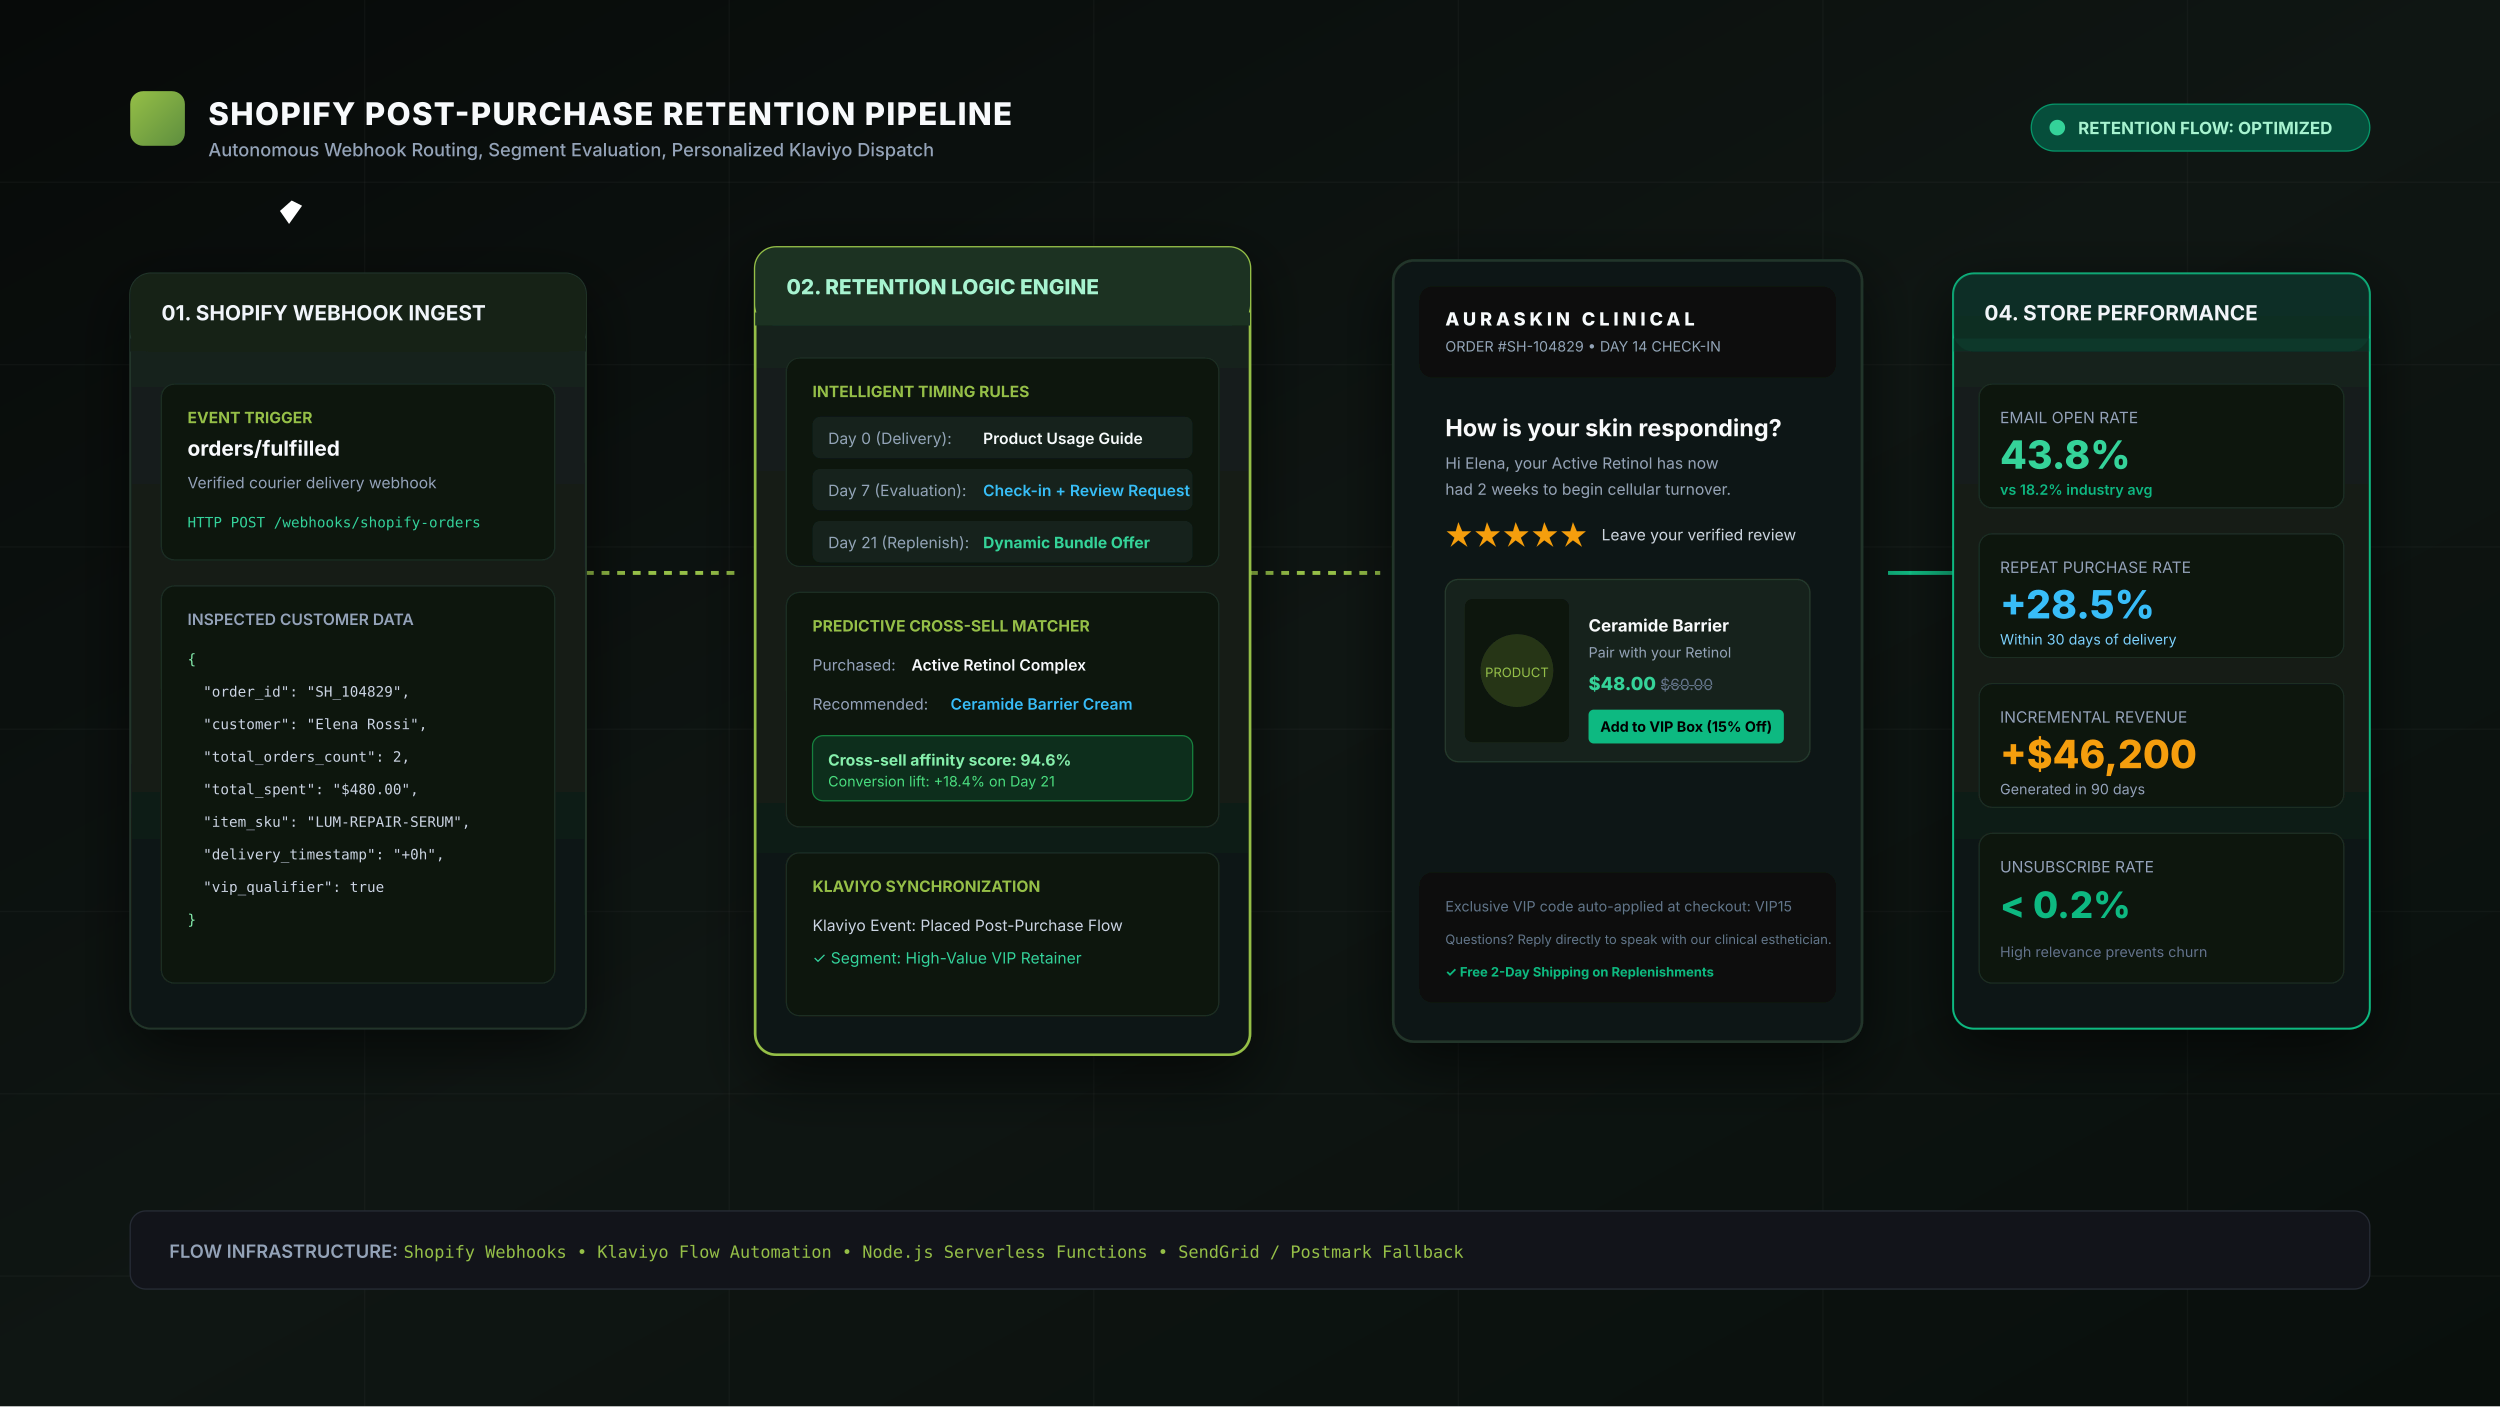
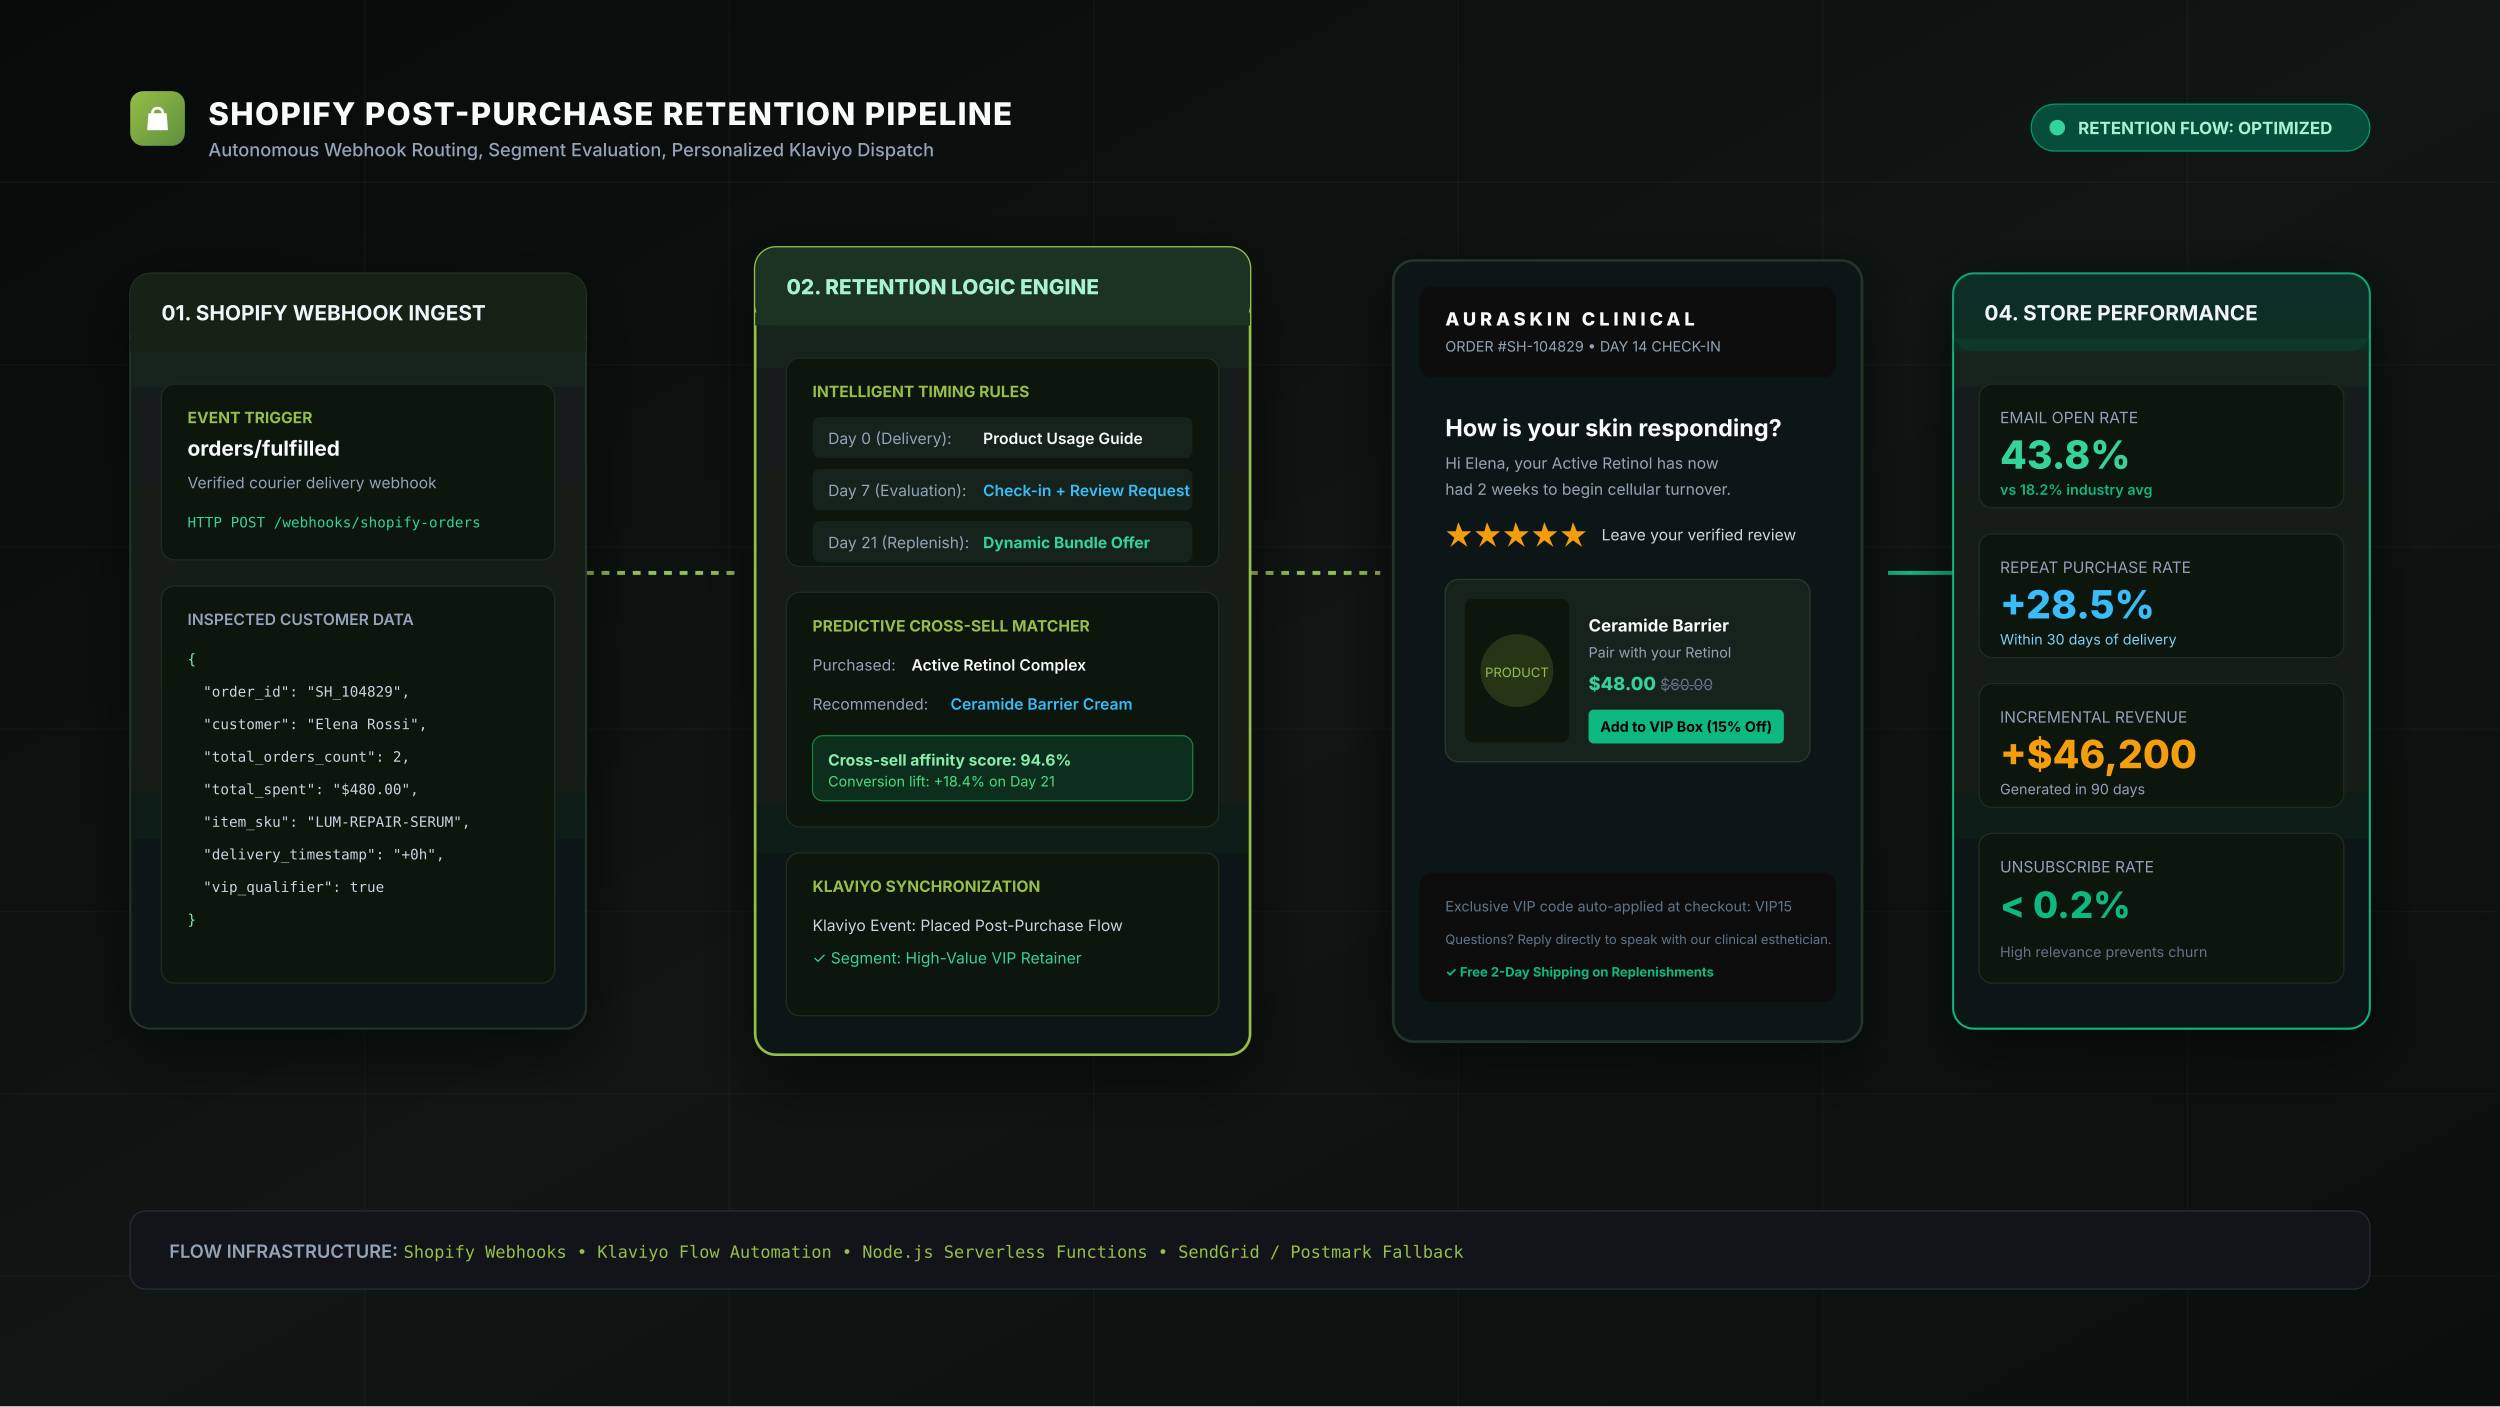
<svg xmlns="http://www.w3.org/2000/svg" viewBox="0 0 1920 1080" width="100%" height="100%">
  <defs>
    <linearGradient id="bg" x1="0" y1="0" x2="1" y2="1">
      <stop offset="0%" stop-color="#070a09" />
      <stop offset="50%" stop-color="#0f1613" />
      <stop offset="100%" stop-color="#090f0c" />
    </linearGradient>
    <linearGradient id="shopifyGreen" x1="0" y1="0" x2="1" y2="1">
      <stop offset="0%" stop-color="#95BF47" />
      <stop offset="100%" stop-color="#5E8E3E" />
    </linearGradient>
    <linearGradient id="emeraldGrad" x1="0" y1="0" x2="1" y2="1">
      <stop offset="0%" stop-color="#10B981" />
      <stop offset="100%" stop-color="#059669" />
    </linearGradient>
    <linearGradient id="cardBg" x1="0" y1="0" x2="0" y2="1">
      <stop offset="0%" stop-color="#17211C" />
      <stop offset="100%" stop-color="#0F1713" />
    </linearGradient>
    <filter id="shadow" x="-10%" y="-10%" width="120%" height="125%">
      <feDropShadow dx="0" dy="16" stdDeviation="24" flood-color="#000000" flood-opacity="0.6" />
    </filter>
  </defs>
  <rect width="1920" height="1080" fill="url(#bg)" />
  <g stroke="#ffffff" stroke-opacity="0.03" stroke-width="1">
    <path d="M 0,140 L 1920,140 M 0,280 L 1920,280 M 0,420 L 1920,420 M 0,560 L 1920,560 M 0,700 L 1920,700 M 0,840 L 1920,840 M 0,980 L 1920,980" />
    <path d="M 280,0 L 280,1080 M 560,0 L 560,1080 M 840,0 L 840,1080 M 1120,0 L 1120,1080 M 1400,0 L 1400,1080 M 1680,0 L 1680,1080" />
  </g>
  <g transform="translate(100, 70)">
    <rect width="42" height="42" rx="10" fill="url(#shopifyGreen)" />
-     <path d="M 124,84 L 115,92 L 122,102 L 132,88 Z" fill="#FFFFFF" />
+     <path d="M 21,12 C 18,12 16,14 16,17 L 14,17 L 13,30 L 29,30 L 28,17 L 26,17 C 26,14 24,12 21,12 Z M 21,14 C 22.5,14 24,15.2 24,17 L 18,17 C 18,15.2 19.5,14 21,14 Z" fill="#FFFFFF" />
    <text x="60" y="26" fill="#F8FAFC" font-family="'Inter', sans-serif" font-size="24" font-weight="800" letter-spacing="1">SHOPIFY POST-PURCHASE RETENTION PIPELINE</text>
    <text x="60" y="50" fill="#94A3B8" font-family="'Inter', sans-serif" font-size="14" font-weight="500">Autonomous Webhook Routing, Segment Evaluation, Personalized Klaviyo Dispatch</text>
    <rect x="1460" y="10" width="260" height="36" rx="18" fill="#064E3B" stroke="#059669" stroke-width="1" />
    <circle cx="1480" cy="28" r="6" fill="#34D399" />
    <text x="1496" y="33" fill="#A7F3D0" font-family="'Inter', sans-serif" font-size="13" font-weight="700">RETENTION FLOW: OPTIMIZED</text>
  </g>
  <path d="M 450,440 L 570,440" stroke="#95BF47" stroke-width="3" stroke-dasharray="6 6" />
  <path d="M 960,440 L 1060,440" stroke="#95BF47" stroke-width="3" stroke-dasharray="6 6" />
  <path d="M 1450,440 L 1530,440" stroke="#10B981" stroke-width="3" />
  <g transform="translate(100, 210)" filter="url(#shadow)">
    <rect width="350" height="580" rx="16" fill="url(#cardBg)" stroke="#23352B" stroke-width="1.5" />
    <rect width="350" height="60" rx="16" fill="#132018" />
    <rect x="0" y="50" width="350" height="10" fill="#132018" />
    <text x="24" y="36" fill="#F1F5F9" font-family="'Inter', sans-serif" font-size="16" font-weight="700">01. SHOPIFY WEBHOOK INGEST</text>
    <rect x="24" y="85" width="302" height="135" rx="10" fill="#0B120E" stroke="#1C2E23" />
    <text x="44" y="115" fill="#95BF47" font-family="'Inter', sans-serif" font-size="12" font-weight="700">EVENT TRIGGER</text>
    <text x="44" y="140" fill="#F8FAFC" font-family="'Inter', sans-serif" font-size="16" font-weight="700">orders/fulfilled</text>
    <text x="44" y="165" fill="#94A3B8" font-family="'Inter', sans-serif" font-size="12">Verified courier delivery webhook</text>
    <text x="44" y="195" fill="#34D399" font-family="'JetBrains Mono', monospace" font-size="11">HTTP POST /webhooks/shopify-orders</text>
    <rect x="24" y="240" width="302" height="305" rx="10" fill="#0B120E" stroke="#1C2E23" />
    <text x="44" y="270" fill="#94A3B8" font-family="'Inter', sans-serif" font-size="12" font-weight="600">INSPECTED CUSTOMER DATA</text>
    <g font-family="'JetBrains Mono', monospace" font-size="11" fill="#CBD5E1">
      <text x="44" y="300" fill="#86EFAC">{</text>
      <text x="56" y="325">"order_id": "SH_104829",</text>
      <text x="56" y="350">"customer": "Elena Rossi",</text>
      <text x="56" y="375">"total_orders_count": 2,</text>
      <text x="56" y="400">"total_spent": "$480.00",</text>
      <text x="56" y="425">"item_sku": "LUM-REPAIR-SERUM",</text>
      <text x="56" y="450">"delivery_timestamp": "+0h",</text>
      <text x="56" y="475">"vip_qualifier": true</text>
      <text x="44" y="500" fill="#86EFAC">}</text>
    </g>
  </g>
  <g transform="translate(580, 190)" filter="url(#shadow)">
    <rect width="380" height="620" rx="16" fill="url(#cardBg)" stroke="#95BF47" stroke-width="2" />
    <rect width="380" height="60" rx="16" fill="#1A3322" />
    <rect x="0" y="50" width="380" height="10" fill="#1A3322" />
    <text x="24" y="36" fill="#A7F3D0" font-family="'Inter', sans-serif" font-size="16" font-weight="800">02. RETENTION LOGIC ENGINE</text>
    <rect x="24" y="85" width="332" height="160" rx="10" fill="#0B120E" stroke="#1C2E23" />
    <text x="44" y="115" fill="#95BF47" font-family="'Inter', sans-serif" font-size="12" font-weight="700">INTELLIGENT TIMING RULES</text>
    <g font-family="'Inter', sans-serif" font-size="12">
      <rect x="44" y="130" width="292" height="32" rx="6" fill="#13241A" />
      <text x="56" y="151" fill="#94A3B8">Day 0 (Delivery):</text>
      <text x="175" y="151" fill="#F8FAFC" font-weight="600">Product Usage Guide</text>
      <rect x="44" y="170" width="292" height="32" rx="6" fill="#13241A" />
      <text x="56" y="191" fill="#94A3B8">Day 7 (Evaluation):</text>
      <text x="175" y="191" fill="#38BDF8" font-weight="600">Check-in + Review Request</text>
      <rect x="44" y="210" width="292" height="32" rx="6" fill="#13241A" />
      <text x="56" y="231" fill="#94A3B8">Day 21 (Replenish):</text>
      <text x="175" y="231" fill="#34D399" font-weight="700">Dynamic Bundle Offer</text>
    </g>
    <rect x="24" y="265" width="332" height="180" rx="10" fill="#0B120E" stroke="#1C2E23" />
    <text x="44" y="295" fill="#95BF47" font-family="'Inter', sans-serif" font-size="12" font-weight="700">PREDICTIVE CROSS-SELL MATCHER</text>
    <text x="44" y="325" fill="#94A3B8" font-family="'Inter', sans-serif" font-size="12">Purchased:</text>
    <text x="120" y="325" fill="#F8FAFC" font-family="'Inter', sans-serif" font-size="12" font-weight="600">Active Retinol Complex</text>
    <text x="44" y="355" fill="#94A3B8" font-family="'Inter', sans-serif" font-size="12">Recommended:</text>
    <text x="150" y="355" fill="#38BDF8" font-family="'Inter', sans-serif" font-size="12" font-weight="600">Ceramide Barrier Cream</text>
    <rect x="44" y="375" width="292" height="50" rx="8" fill="#0D2E1B" stroke="#15803D" />
    <text x="56" y="398" fill="#86EFAC" font-family="'Inter', sans-serif" font-size="12" font-weight="700">Cross-sell affinity score: 94.6%</text>
    <text x="56" y="414" fill="#4ADE80" font-family="'Inter', sans-serif" font-size="11">Conversion lift: +18.4% on Day 21</text>
    <rect x="24" y="465" width="332" height="125" rx="10" fill="#0B120E" stroke="#1C2E23" />
    <text x="44" y="495" fill="#95BF47" font-family="'Inter', sans-serif" font-size="12" font-weight="700">KLAVIYO SYNCHRONIZATION</text>
    <text x="44" y="525" fill="#CBD5E1" font-family="'Inter', sans-serif" font-size="12">Klaviyo Event: Placed Post-Purchase Flow</text>
    <text x="44" y="550" fill="#34D399" font-family="'Inter', sans-serif" font-size="12">✓ Segment: High-Value VIP Retainer</text>
  </g>
  <g transform="translate(1070, 200)" filter="url(#shadow)">
    <rect width="360" height="600" rx="16" fill="#111814" stroke="#23352B" stroke-width="2" />
    <rect x="20" y="20" width="320" height="70" rx="10" fill="#090F0B" />
    <text x="40" y="50" fill="#F8FAFC" font-family="'Inter', sans-serif" font-size="14" font-weight="800" letter-spacing="3">AURASKIN CLINICAL</text>
    <text x="40" y="70" fill="#94A3B8" font-family="'Inter', sans-serif" font-size="11">ORDER #SH-104829 • DAY 14 CHECK-IN</text>
    <g transform="translate(40, 115)">
      <text x="0" y="20" fill="#F8FAFC" font-family="'Inter', sans-serif" font-size="18" font-weight="700">How is your skin responding?</text>
      <text x="0" y="45" fill="#94A3B8" font-family="'Inter', sans-serif" font-size="12">Hi Elena, your Active Retinol has now</text>
      <text x="0" y="65" fill="#94A3B8" font-family="'Inter', sans-serif" font-size="12">had 2 weeks to begin cellular turnover.</text>
      <g transform="translate(0, 85)" fill="#F59E0B">
        <polygon points="10,1 13,8 20,8 14,13 17,20 10,15 4,20 7,13 1,8 8,8" />
        <polygon points="32,1 35,8 42,8 36,13 39,20 32,15 26,20 29,13 23,8 30,8" />
        <polygon points="54,1 57,8 64,8 58,13 61,20 54,15 48,20 51,13 45,8 52,8" />
        <polygon points="76,1 79,8 86,8 80,13 83,20 76,15 70,20 73,13 67,8 74,8" />
        <polygon points="98,1 101,8 108,8 102,13 105,20 98,15 92,20 95,13 89,8 96,8" />
      </g>
      <text x="120" y="100" fill="#CBD5E1" font-family="'Inter', sans-serif" font-size="12">Leave your verified review</text>
      <rect x="0" y="130" width="280" height="140" rx="10" fill="#17231B" stroke="#253A2E" />
      <rect x="15" y="145" width="80" height="110" rx="6" fill="#0B130E" />
      <circle cx="55" cy="200" r="28" fill="#95BF47" fill-opacity="0.2" />
      <text x="55" y="205" fill="#95BF47" font-family="'Inter', sans-serif" font-size="10" text-anchor="middle">PRODUCT</text>
      <text x="110" y="170" fill="#F8FAFC" font-family="'Inter', sans-serif" font-size="13" font-weight="700">Ceramide Barrier</text>
      <text x="110" y="190" fill="#94A3B8" font-family="'Inter', sans-serif" font-size="11">Pair with your Retinol</text>
      <text x="110" y="215" fill="#34D399" font-family="'Inter', sans-serif" font-size="14" font-weight="800">$48.00</text>
      <text x="165" y="215" fill="#64748B" font-family="'Inter', sans-serif" font-size="12" text-decoration="line-through">$60.00</text>
      <rect x="110" y="230" width="150" height="26" rx="4" fill="#10B981" />
      <text x="185" y="247" fill="#000000" font-family="'Inter', sans-serif" font-size="11" font-weight="700" text-anchor="middle">Add to VIP Box (15% Off)</text>
    </g>
    <rect x="20" y="470" width="320" height="100" rx="10" fill="#090F0B" />
    <text x="40" y="500" fill="#64748B" font-family="'Inter', sans-serif" font-size="11">Exclusive VIP code auto-applied at checkout: VIP15</text>
    <text x="40" y="525" fill="#64748B" font-family="'Inter', sans-serif" font-size="10">Questions? Reply directly to speak with our clinical esthetician.</text>
    <text x="40" y="550" fill="#10B981" font-family="'Inter', sans-serif" font-size="10" font-weight="700">✓ Free 2-Day Shipping on Replenishments</text>
  </g>
  <g transform="translate(1500, 210)" filter="url(#shadow)">
    <rect width="320" height="580" rx="16" fill="url(#cardBg)" stroke="#10B981" stroke-width="1.5" />
    <rect width="320" height="60" rx="16" fill="#064E3B" fill-opacity="0.3" />
    <rect x="0" y="50" width="320" height="10" fill="#064E3B" fill-opacity="0.3" />
    <text x="24" y="36" fill="#F1F5F9" font-family="'Inter', sans-serif" font-size="16" font-weight="700">04. STORE PERFORMANCE</text>
    <rect x="20" y="85" width="280" height="95" rx="10" fill="#0B120E" stroke="#1C2E23" />
    <text x="36" y="115" fill="#94A3B8" font-family="'Inter', sans-serif" font-size="12">EMAIL OPEN RATE</text>
    <text x="36" y="150" fill="#34D399" font-family="'Inter', sans-serif" font-size="30" font-weight="800">43.8%</text>
    <text x="36" y="170" fill="#10B981" font-family="'Inter', sans-serif" font-size="11" font-weight="600">vs 18.2% industry avg</text>
    <rect x="20" y="200" width="280" height="95" rx="10" fill="#0B120E" stroke="#1C2E23" />
    <text x="36" y="230" fill="#94A3B8" font-family="'Inter', sans-serif" font-size="12">REPEAT PURCHASE RATE</text>
    <text x="36" y="265" fill="#38BDF8" font-family="'Inter', sans-serif" font-size="30" font-weight="800">+28.5%</text>
    <text x="36" y="285" fill="#7DD3FC" font-family="'Inter', sans-serif" font-size="11">Within 30 days of delivery</text>
    <rect x="20" y="315" width="280" height="95" rx="10" fill="#0B120E" stroke="#1C2E23" />
    <text x="36" y="345" fill="#94A3B8" font-family="'Inter', sans-serif" font-size="12">INCREMENTAL REVENUE</text>
    <text x="36" y="380" fill="#F59E0B" font-family="'Inter', sans-serif" font-size="30" font-weight="800">+$46,200</text>
    <text x="36" y="400" fill="#94A3B8" font-family="'Inter', sans-serif" font-size="11">Generated in 90 days</text>
    <rect x="20" y="430" width="280" height="115" rx="10" fill="#0B120E" stroke="#1C2E23" />
    <text x="36" y="460" fill="#94A3B8" font-family="'Inter', sans-serif" font-size="12">UNSUBSCRIBE RATE</text>
    <text x="36" y="495" fill="#10B981" font-family="'Inter', sans-serif" font-size="28" font-weight="800">&lt; 0.2%</text>
    <text x="36" y="525" fill="#64748B" font-family="'Inter', sans-serif" font-size="11">High relevance prevents churn</text>
  </g>
  <g transform="translate(100, 930)">
    <rect width="1720" height="60" rx="12" fill="#12141A" stroke="#262B35" />
    <text x="30" y="36" fill="#94A3B8" font-family="'Inter', sans-serif" font-size="14" font-weight="600">FLOW INFRASTRUCTURE:</text>
    <text x="210" y="36" fill="#95BF47" font-family="'JetBrains Mono', monospace" font-size="13">Shopify Webhooks • Klaviyo Flow Automation • Node.js Serverless Functions • SendGrid / Postmark Fallback</text>
  </g>
</svg>
